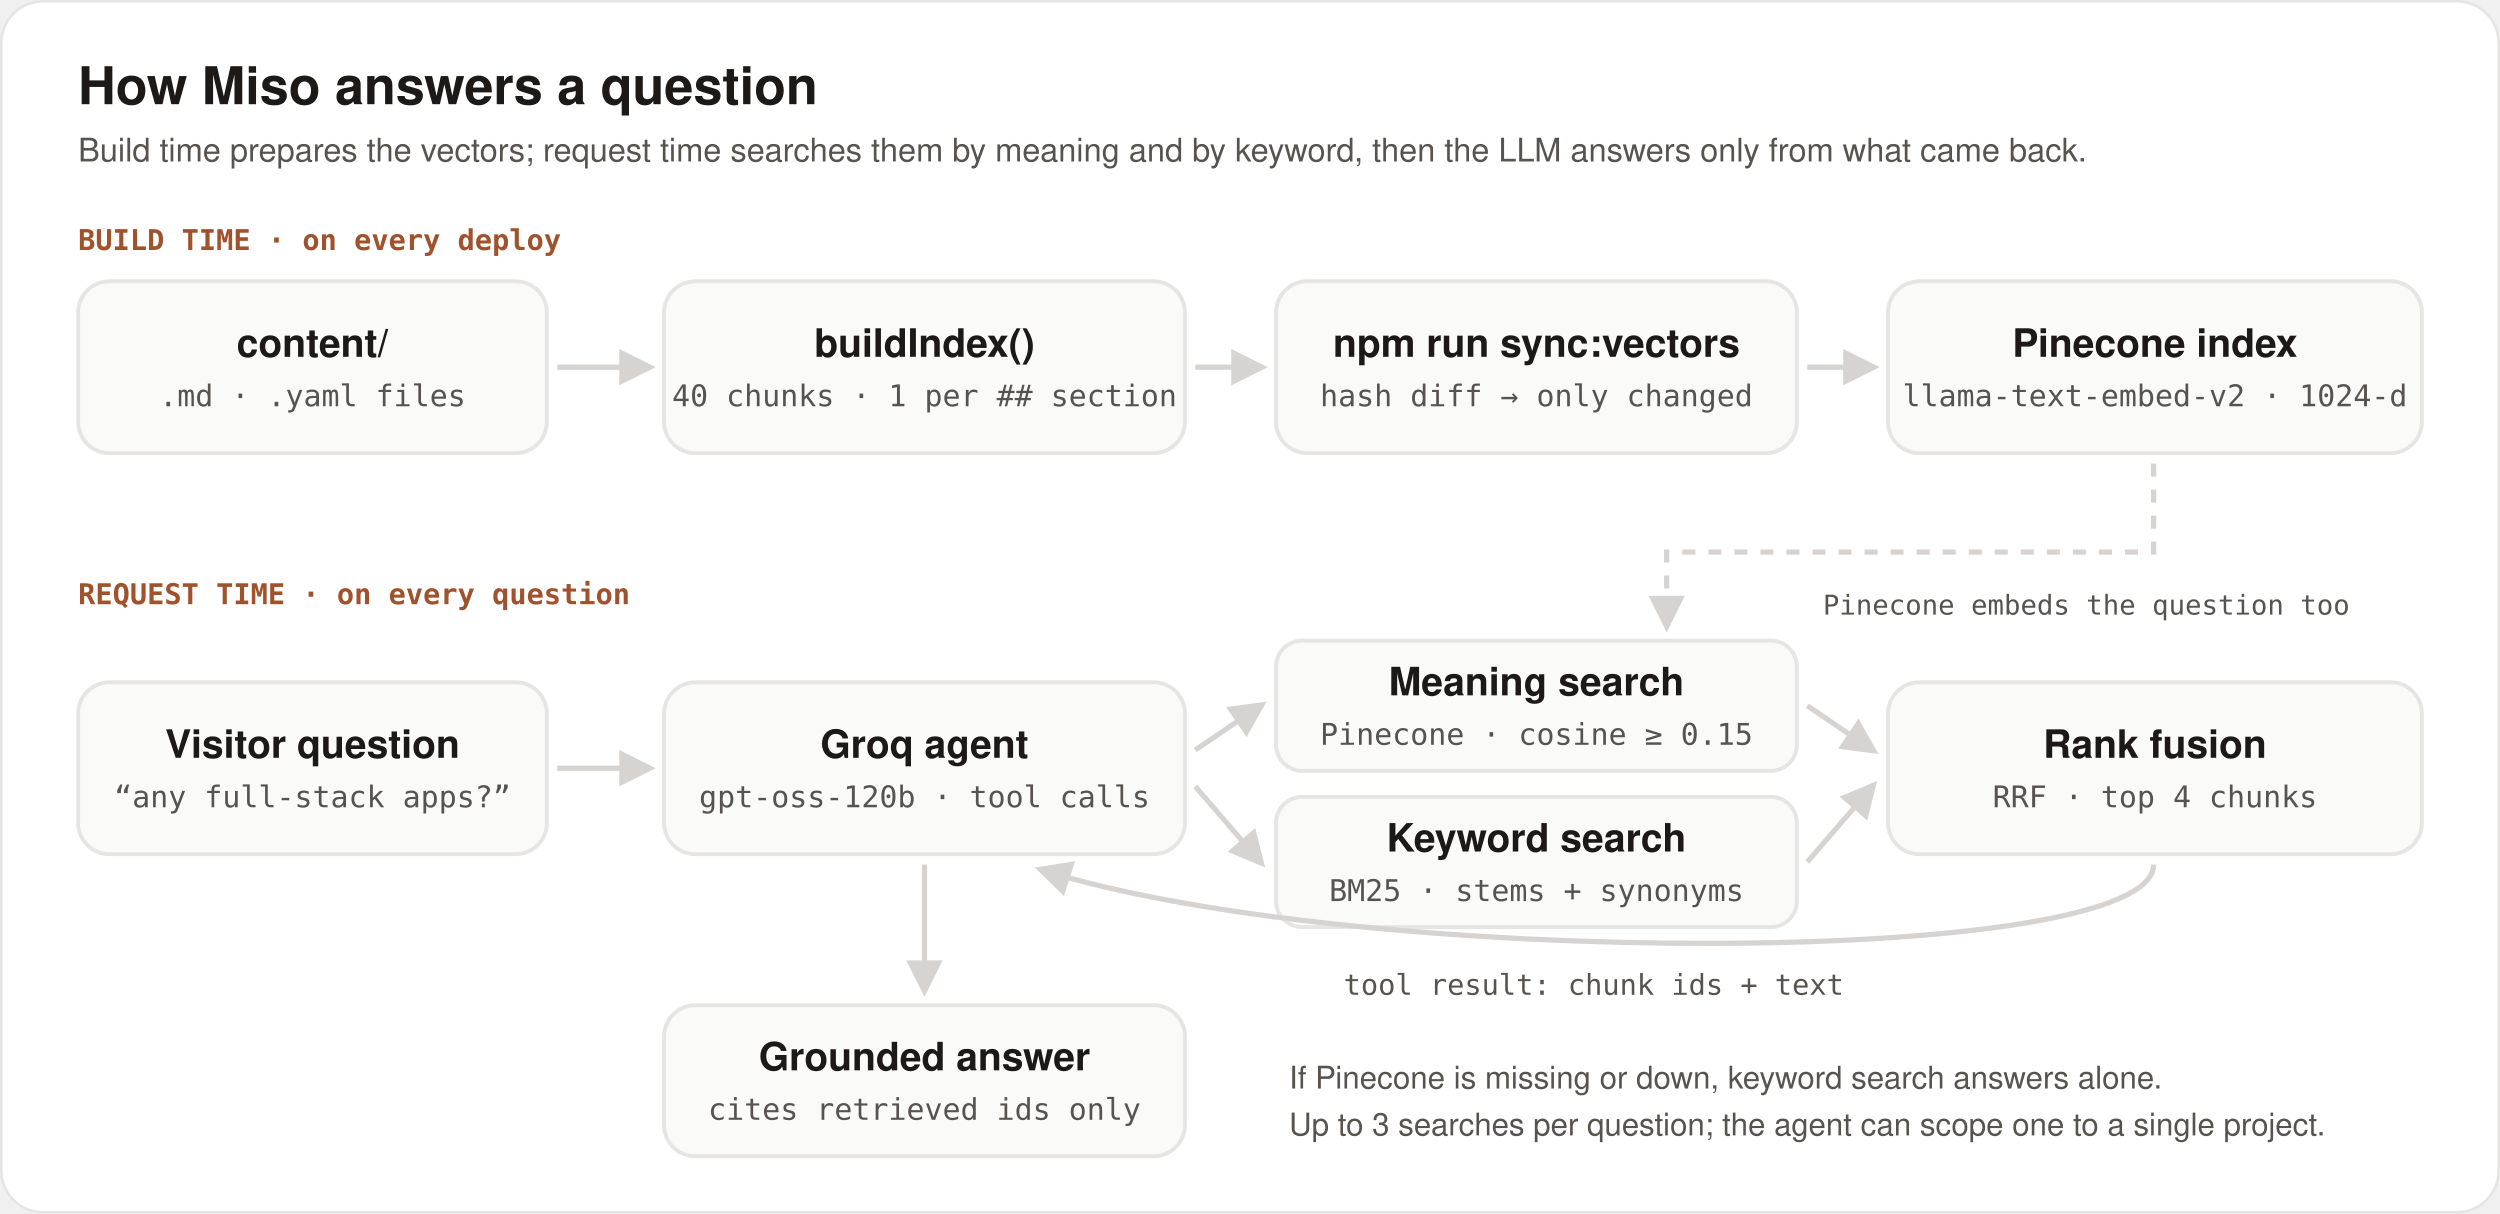
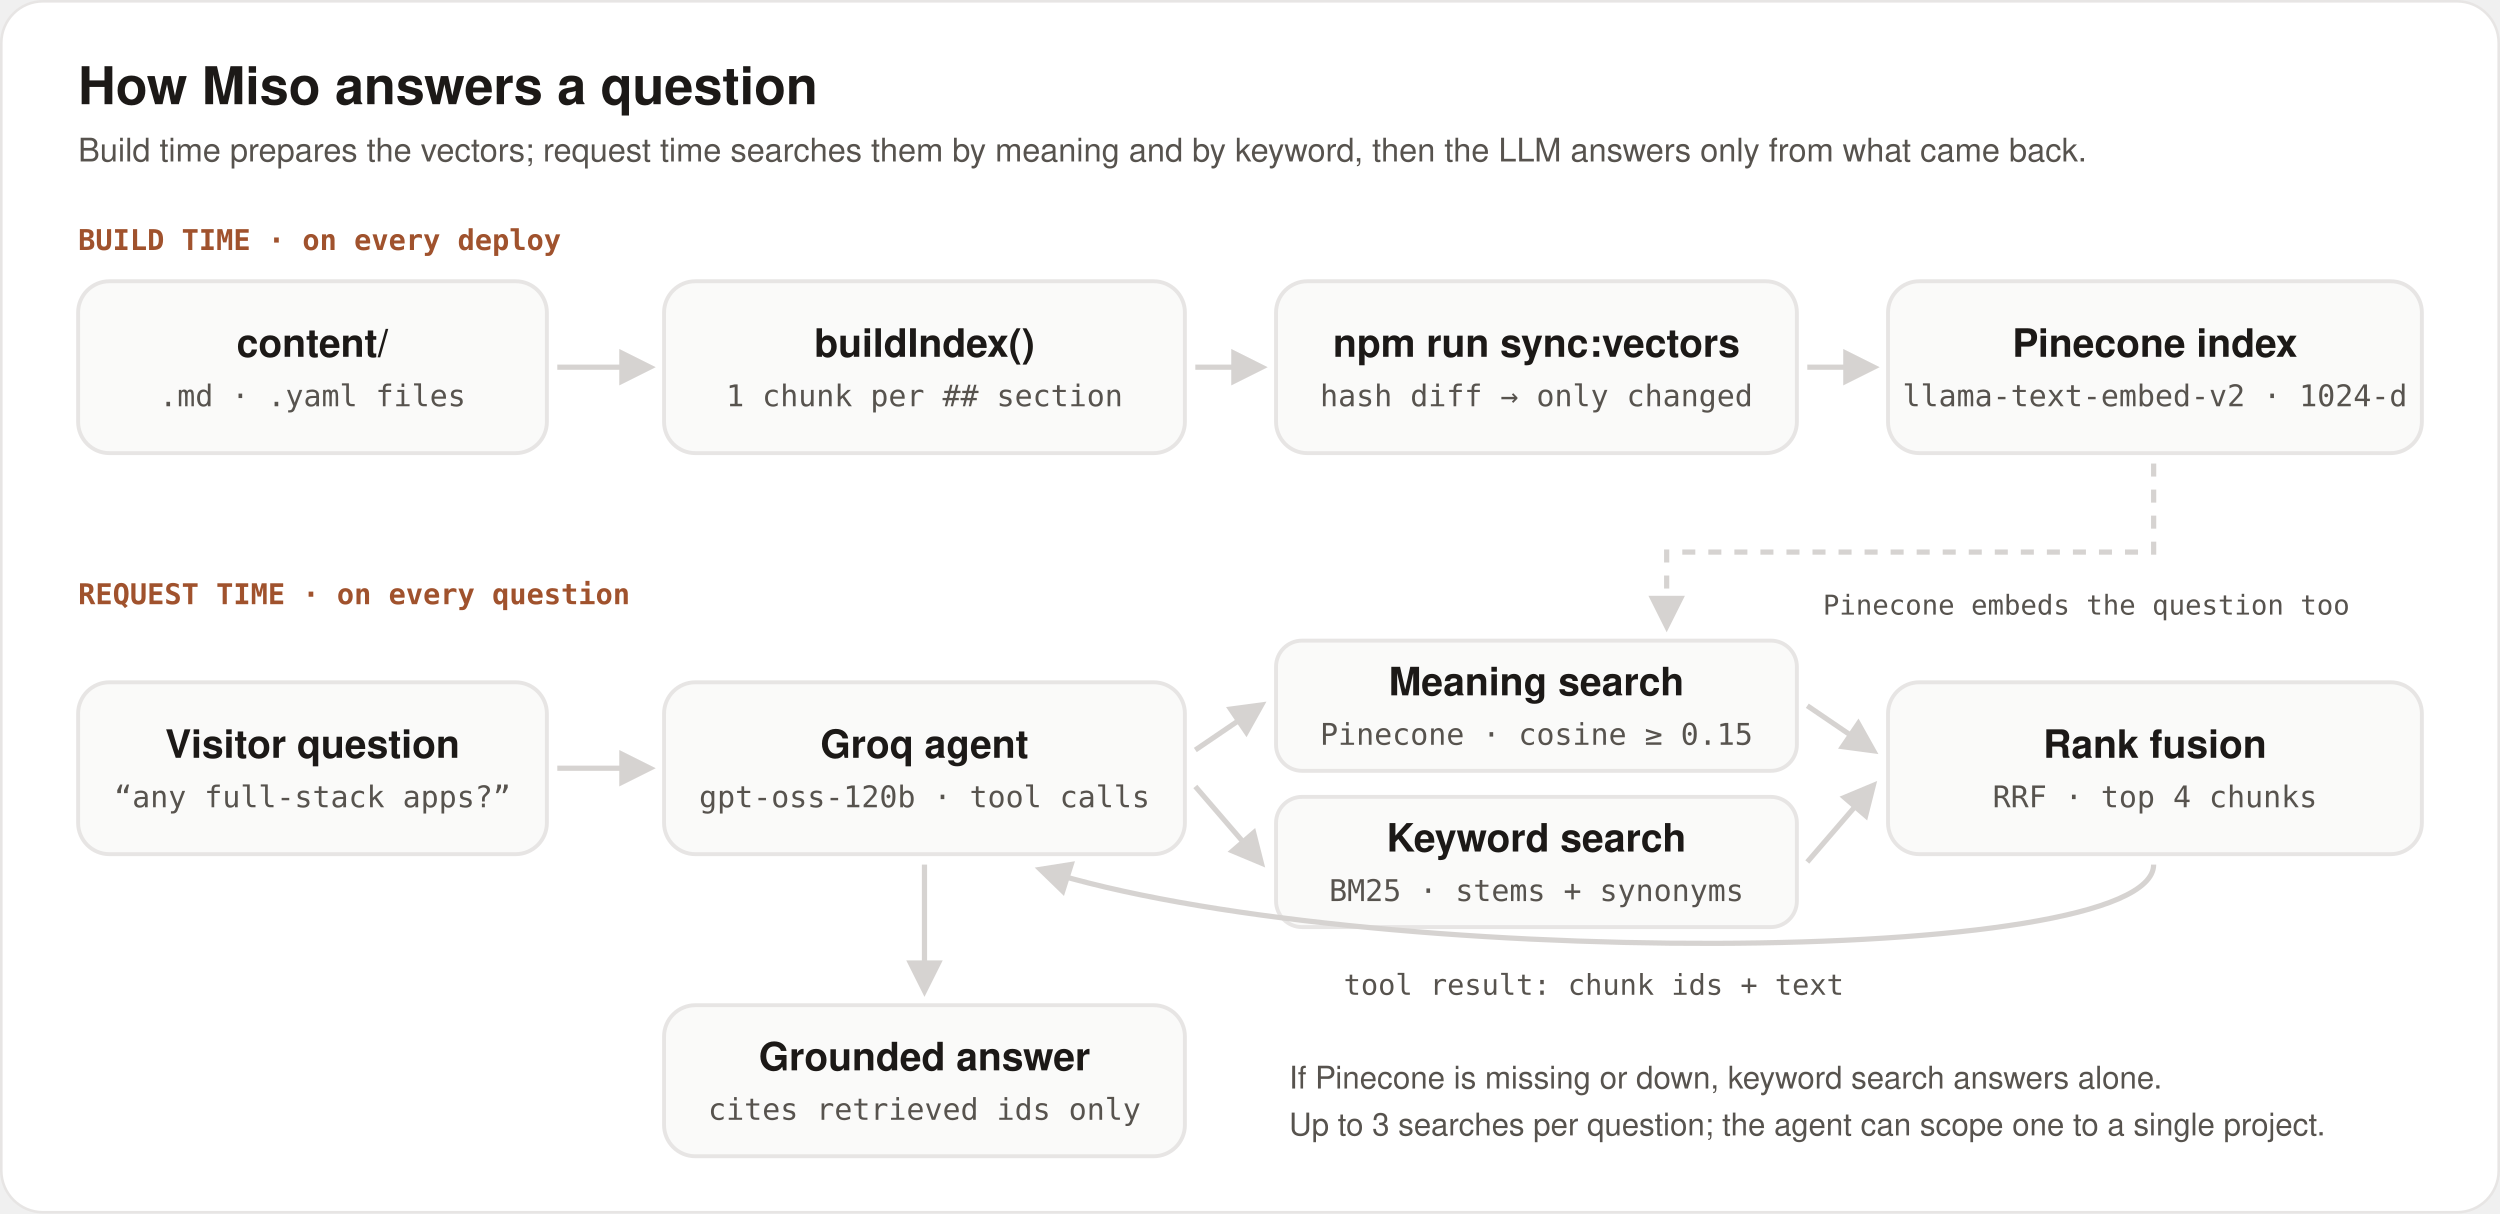
<svg xmlns="http://www.w3.org/2000/svg" width="960" height="466" viewBox="0 0 960 466" role="img" aria-label="Animated diagram of Miso's retrieval pipeline: content is chunked and synced to Pinecone at build time; each question runs meaning and keyword search, fused, then answered by the Groq agent.">
  <rect x="0.5" y="0.5" width="959" height="465" rx="16" fill="#FFFFFF" stroke="#E7E5E4" />
  <defs>
    <marker id="ah" viewBox="0 0 10 10" refX="8" refY="5" markerWidth="7" markerHeight="7" orient="auto-start-reverse">
      <path d="M0,0 L10,5 L0,10 z" fill="#D6D3D1" />
    </marker>
  </defs>
  <text x="30" y="40" font-family="-apple-system, BlinkMacSystemFont, 'Segoe UI', Helvetica, Arial, sans-serif" font-size="20" font-weight="700" fill="#1C1917" text-anchor="start">How Miso answers a question</text>
  <text x="30" y="62" font-family="-apple-system, BlinkMacSystemFont, 'Segoe UI', Helvetica, Arial, sans-serif" font-size="12.5" font-weight="400" fill="#57534E" text-anchor="start">Build time prepares the vectors; request time searches them by meaning and by keyword, then the LLM answers only from what came back.</text>
  <text x="30" y="96" font-family="ui-monospace, SFMono-Regular, Menlo, Consolas, monospace" font-size="11" font-weight="700" fill="#A0522D" text-anchor="start">BUILD TIME · on every deploy</text>
  <text x="30" y="232" font-family="ui-monospace, SFMono-Regular, Menlo, Consolas, monospace" font-size="11" font-weight="700" fill="#A0522D" text-anchor="start">REQUEST TIME · on every question</text>
  <g>
    <rect x="30" y="108" width="180" height="66" rx="12" fill="#FAFAF9" stroke="#E7E5E4" stroke-width="1.5">
      <animate attributeName="stroke" dur="10s" repeatCount="indefinite" keyTimes="0;0.005;0.02;0.13;0.16;1" values="#E7E5E4;#E7E5E4;#E8955A;#E8955A;#E7E5E4;#E7E5E4" />
      <animate attributeName="fill" dur="10s" repeatCount="indefinite" keyTimes="0;0.005;0.02;0.13;0.16;1" values="#FAFAF9;#FAFAF9;#FFF1E8;#FFF1E8;#FAFAF9;#FAFAF9" />
    </rect>
    <text x="120.0" y="137.0" font-family="-apple-system, BlinkMacSystemFont, 'Segoe UI', Helvetica, Arial, sans-serif" font-size="15" font-weight="650" fill="#1C1917" text-anchor="middle">content/</text>
    <text x="120.0" y="156.0" font-family="ui-monospace, SFMono-Regular, Menlo, Consolas, monospace" font-size="11.5" font-weight="400" fill="#57534E" text-anchor="middle">.md · .yaml files</text>
  </g>
  <g>
    <rect x="255" y="108" width="200" height="66" rx="12" fill="#FAFAF9" stroke="#E7E5E4" stroke-width="1.5">
      <animate attributeName="stroke" dur="10s" repeatCount="indefinite" keyTimes="0;0.085;0.1;0.21;0.24;1" values="#E7E5E4;#E7E5E4;#E8955A;#E8955A;#E7E5E4;#E7E5E4" />
      <animate attributeName="fill" dur="10s" repeatCount="indefinite" keyTimes="0;0.085;0.1;0.21;0.24;1" values="#FAFAF9;#FAFAF9;#FFF1E8;#FFF1E8;#FAFAF9;#FAFAF9" />
    </rect>
    <text x="355.0" y="137.0" font-family="-apple-system, BlinkMacSystemFont, 'Segoe UI', Helvetica, Arial, sans-serif" font-size="15" font-weight="650" fill="#1C1917" text-anchor="middle">buildIndex()</text>
-     <text x="355.0" y="156.0" font-family="ui-monospace, SFMono-Regular, Menlo, Consolas, monospace" font-size="11.5" font-weight="400" fill="#57534E" text-anchor="middle">40 chunks · 1 per ## section</text>
+     <text x="355.0" y="156.0" font-family="ui-monospace, SFMono-Regular, Menlo, Consolas, monospace" font-size="11.5" font-weight="400" fill="#57534E" text-anchor="middle">1 chunk per ## section</text>
  </g>
  <g>
    <rect x="490" y="108" width="200" height="66" rx="12" fill="#FAFAF9" stroke="#E7E5E4" stroke-width="1.5">
      <animate attributeName="stroke" dur="10s" repeatCount="indefinite" keyTimes="0;0.165;0.18;0.29;0.32;1" values="#E7E5E4;#E7E5E4;#E8955A;#E8955A;#E7E5E4;#E7E5E4" />
      <animate attributeName="fill" dur="10s" repeatCount="indefinite" keyTimes="0;0.165;0.18;0.29;0.32;1" values="#FAFAF9;#FAFAF9;#FFF1E8;#FFF1E8;#FAFAF9;#FAFAF9" />
    </rect>
    <text x="590.0" y="137.0" font-family="-apple-system, BlinkMacSystemFont, 'Segoe UI', Helvetica, Arial, sans-serif" font-size="15" font-weight="650" fill="#1C1917" text-anchor="middle">npm run sync:vectors</text>
    <text x="590.0" y="156.0" font-family="ui-monospace, SFMono-Regular, Menlo, Consolas, monospace" font-size="11.5" font-weight="400" fill="#57534E" text-anchor="middle">hash diff → only changed</text>
  </g>
  <g>
    <rect x="725" y="108" width="205" height="66" rx="12" fill="#FAFAF9" stroke="#E7E5E4" stroke-width="1.5">
      <animate attributeName="stroke" dur="10s" repeatCount="indefinite" keyTimes="0;0.245;0.26;0.37;0.4;1" values="#E7E5E4;#E7E5E4;#E8955A;#E8955A;#E7E5E4;#E7E5E4" />
      <animate attributeName="fill" dur="10s" repeatCount="indefinite" keyTimes="0;0.245;0.26;0.37;0.4;1" values="#FAFAF9;#FAFAF9;#FFF1E8;#FFF1E8;#FAFAF9;#FAFAF9" />
    </rect>
    <text x="827.5" y="137.0" font-family="-apple-system, BlinkMacSystemFont, 'Segoe UI', Helvetica, Arial, sans-serif" font-size="15" font-weight="650" fill="#1C1917" text-anchor="middle">Pinecone index</text>
    <text x="827.5" y="156.0" font-family="ui-monospace, SFMono-Regular, Menlo, Consolas, monospace" font-size="11.5" font-weight="400" fill="#57534E" text-anchor="middle">llama-text-embed-v2 · 1024-d</text>
  </g>
  <path d="M 214 141 L 249 141" fill="none" stroke="#D6D3D1" stroke-width="2" marker-end="url(#ah)" />
  <circle r="5" fill="#E8955A" opacity="0">
    <animateMotion dur="10s" repeatCount="indefinite" path="M 214 141 L 249 141" keyPoints="0;0;1;1" keyTimes="0;0.06;0.12;1" calcMode="linear" />
    <animate attributeName="opacity" dur="10s" repeatCount="indefinite" keyTimes="0;0.055;0.06;0.12;0.125;1" values="0;0;1;1;0;0" />
  </circle>
  <path d="M 459 141 L 484 141" fill="none" stroke="#D6D3D1" stroke-width="2" marker-end="url(#ah)" />
  <circle r="5" fill="#E8955A" opacity="0">
    <animateMotion dur="10s" repeatCount="indefinite" path="M 459 141 L 484 141" keyPoints="0;0;1;1" keyTimes="0;0.14;0.2;1" calcMode="linear" />
    <animate attributeName="opacity" dur="10s" repeatCount="indefinite" keyTimes="0;0.135;0.14;0.2;0.205;1" values="0;0;1;1;0;0" />
  </circle>
  <path d="M 694 141 L 719 141" fill="none" stroke="#D6D3D1" stroke-width="2" marker-end="url(#ah)" />
  <circle r="5" fill="#E8955A" opacity="0">
    <animateMotion dur="10s" repeatCount="indefinite" path="M 694 141 L 719 141" keyPoints="0;0;1;1" keyTimes="0;0.22;0.28;1" calcMode="linear" />
    <animate attributeName="opacity" dur="10s" repeatCount="indefinite" keyTimes="0;0.215;0.22;0.28;0.285;1" values="0;0;1;1;0;0" />
  </circle>
  <g>
    <rect x="30" y="262" width="180" height="66" rx="12" fill="#FAFAF9" stroke="#E7E5E4" stroke-width="1.5">
      <animate attributeName="stroke" dur="10s" repeatCount="indefinite" keyTimes="0;0.345;0.36;0.43;0.46;1" values="#E7E5E4;#E7E5E4;#E8955A;#E8955A;#E7E5E4;#E7E5E4" />
      <animate attributeName="fill" dur="10s" repeatCount="indefinite" keyTimes="0;0.345;0.36;0.43;0.46;1" values="#FAFAF9;#FAFAF9;#FFF1E8;#FFF1E8;#FAFAF9;#FAFAF9" />
    </rect>
    <text x="120.0" y="291.0" font-family="-apple-system, BlinkMacSystemFont, 'Segoe UI', Helvetica, Arial, sans-serif" font-size="15" font-weight="650" fill="#1C1917" text-anchor="middle">Visitor question</text>
    <text x="120.0" y="310.0" font-family="ui-monospace, SFMono-Regular, Menlo, Consolas, monospace" font-size="11.5" font-weight="400" fill="#57534E" text-anchor="middle">“any full-stack apps?”</text>
  </g>
  <g>
    <rect x="255" y="262" width="200" height="66" rx="12" fill="#FAFAF9" stroke="#E7E5E4" stroke-width="1.5">
      <animate attributeName="stroke" dur="10s" repeatCount="indefinite" keyTimes="0;0.405;0.42;0.5;0.53;1" values="#E7E5E4;#E7E5E4;#E8955A;#E8955A;#E7E5E4;#E7E5E4" />
      <animate attributeName="fill" dur="10s" repeatCount="indefinite" keyTimes="0;0.405;0.42;0.5;0.53;1" values="#FAFAF9;#FAFAF9;#FFF1E8;#FFF1E8;#FAFAF9;#FAFAF9" />
    </rect>
    <text x="355.0" y="291.0" font-family="-apple-system, BlinkMacSystemFont, 'Segoe UI', Helvetica, Arial, sans-serif" font-size="15" font-weight="650" fill="#1C1917" text-anchor="middle">Groq agent</text>
    <text x="355.0" y="310.0" font-family="ui-monospace, SFMono-Regular, Menlo, Consolas, monospace" font-size="11.5" font-weight="400" fill="#57534E" text-anchor="middle">gpt-oss-120b · tool calls</text>
  </g>
  <g>
    <rect x="490" y="246" width="200" height="50" rx="10" fill="#FAFAF9" stroke="#E7E5E4" stroke-width="1.5">
      <animate attributeName="stroke" dur="10s" repeatCount="indefinite" keyTimes="0;0.485;0.5;0.59;0.62;1" values="#E7E5E4;#E7E5E4;#E8955A;#E8955A;#E7E5E4;#E7E5E4" />
      <animate attributeName="fill" dur="10s" repeatCount="indefinite" keyTimes="0;0.485;0.5;0.59;0.62;1" values="#FAFAF9;#FAFAF9;#FFF1E8;#FFF1E8;#FAFAF9;#FAFAF9" />
    </rect>
    <text x="590.0" y="267.0" font-family="-apple-system, BlinkMacSystemFont, 'Segoe UI', Helvetica, Arial, sans-serif" font-size="15" font-weight="650" fill="#1C1917" text-anchor="middle">Meaning search</text>
    <text x="590.0" y="286.0" font-family="ui-monospace, SFMono-Regular, Menlo, Consolas, monospace" font-size="11.5" font-weight="400" fill="#57534E" text-anchor="middle">Pinecone · cosine ≥ 0.15</text>
  </g>
  <g>
    <rect x="490" y="306" width="200" height="50" rx="10" fill="#FAFAF9" stroke="#E7E5E4" stroke-width="1.5">
      <animate attributeName="stroke" dur="10s" repeatCount="indefinite" keyTimes="0;0.485;0.5;0.59;0.62;1" values="#E7E5E4;#E7E5E4;#E8955A;#E8955A;#E7E5E4;#E7E5E4" />
      <animate attributeName="fill" dur="10s" repeatCount="indefinite" keyTimes="0;0.485;0.5;0.59;0.62;1" values="#FAFAF9;#FAFAF9;#FFF1E8;#FFF1E8;#FAFAF9;#FAFAF9" />
    </rect>
    <text x="590.0" y="327.0" font-family="-apple-system, BlinkMacSystemFont, 'Segoe UI', Helvetica, Arial, sans-serif" font-size="15" font-weight="650" fill="#1C1917" text-anchor="middle">Keyword search</text>
    <text x="590.0" y="346.0" font-family="ui-monospace, SFMono-Regular, Menlo, Consolas, monospace" font-size="11.5" font-weight="400" fill="#57534E" text-anchor="middle">BM25 · stems + synonyms</text>
  </g>
  <g>
    <rect x="725" y="262" width="205" height="66" rx="12" fill="#FAFAF9" stroke="#E7E5E4" stroke-width="1.5">
      <animate attributeName="stroke" dur="10s" repeatCount="indefinite" keyTimes="0;0.575;0.59;0.67;0.7;1" values="#E7E5E4;#E7E5E4;#E8955A;#E8955A;#E7E5E4;#E7E5E4" />
      <animate attributeName="fill" dur="10s" repeatCount="indefinite" keyTimes="0;0.575;0.59;0.67;0.7;1" values="#FAFAF9;#FAFAF9;#FFF1E8;#FFF1E8;#FAFAF9;#FAFAF9" />
    </rect>
    <text x="827.5" y="291.0" font-family="-apple-system, BlinkMacSystemFont, 'Segoe UI', Helvetica, Arial, sans-serif" font-size="15" font-weight="650" fill="#1C1917" text-anchor="middle">Rank fusion</text>
    <text x="827.5" y="310.0" font-family="ui-monospace, SFMono-Regular, Menlo, Consolas, monospace" font-size="11.5" font-weight="400" fill="#57534E" text-anchor="middle">RRF · top 4 chunks</text>
  </g>
  <g>
    <rect x="255" y="386" width="200" height="58" rx="12" fill="#FAFAF9" stroke="#E7E5E4" stroke-width="1.5">
      <animate attributeName="stroke" dur="10s" repeatCount="indefinite" keyTimes="0;0.755;0.77;0.96;0.99;1" values="#E7E5E4;#E7E5E4;#E8955A;#E8955A;#E7E5E4;#E7E5E4" />
      <animate attributeName="fill" dur="10s" repeatCount="indefinite" keyTimes="0;0.755;0.77;0.96;0.99;1" values="#FAFAF9;#FAFAF9;#FFF1E8;#FFF1E8;#FAFAF9;#FAFAF9" />
    </rect>
    <text x="355.0" y="411.0" font-family="-apple-system, BlinkMacSystemFont, 'Segoe UI', Helvetica, Arial, sans-serif" font-size="15" font-weight="650" fill="#1C1917" text-anchor="middle">Grounded answer</text>
    <text x="355.0" y="430.0" font-family="ui-monospace, SFMono-Regular, Menlo, Consolas, monospace" font-size="11.5" font-weight="400" fill="#57534E" text-anchor="middle">cites retrieved ids only</text>
  </g>
  <path d="M 214 295 L 249 295" fill="none" stroke="#D6D3D1" stroke-width="2" marker-end="url(#ah)" />
  <circle r="5" fill="#E8955A" opacity="0">
    <animateMotion dur="10s" repeatCount="indefinite" path="M 214 295 L 249 295" keyPoints="0;0;1;1" keyTimes="0;0.38;0.44;1" calcMode="linear" />
    <animate attributeName="opacity" dur="10s" repeatCount="indefinite" keyTimes="0;0.375;0.38;0.44;0.445;1" values="0;0;1;1;0;0" />
  </circle>
  <path d="M 459 288 L 484 271" fill="none" stroke="#D6D3D1" stroke-width="2" marker-end="url(#ah)" />
  <circle r="5" fill="#E8955A" opacity="0">
    <animateMotion dur="10s" repeatCount="indefinite" path="M 459 288 L 484 271" keyPoints="0;0;1;1" keyTimes="0;0.49;0.54;1" calcMode="linear" />
    <animate attributeName="opacity" dur="10s" repeatCount="indefinite" keyTimes="0;0.485;0.49;0.54;0.545;1" values="0;0;1;1;0;0" />
  </circle>
  <path d="M 459 302 L 484 331" fill="none" stroke="#D6D3D1" stroke-width="2" marker-end="url(#ah)" />
  <circle r="5" fill="#E8955A" opacity="0">
    <animateMotion dur="10s" repeatCount="indefinite" path="M 459 302 L 484 331" keyPoints="0;0;1;1" keyTimes="0;0.49;0.54;1" calcMode="linear" />
    <animate attributeName="opacity" dur="10s" repeatCount="indefinite" keyTimes="0;0.485;0.49;0.54;0.545;1" values="0;0;1;1;0;0" />
  </circle>
  <path d="M 694 271 L 719 288" fill="none" stroke="#D6D3D1" stroke-width="2" marker-end="url(#ah)" />
  <circle r="5" fill="#E8955A" opacity="0">
    <animateMotion dur="10s" repeatCount="indefinite" path="M 694 271 L 719 288" keyPoints="0;0;1;1" keyTimes="0;0.58;0.63;1" calcMode="linear" />
    <animate attributeName="opacity" dur="10s" repeatCount="indefinite" keyTimes="0;0.575;0.58;0.63;0.635;1" values="0;0;1;1;0;0" />
  </circle>
  <path d="M 694 331 L 719 302" fill="none" stroke="#D6D3D1" stroke-width="2" marker-end="url(#ah)" />
  <circle r="5" fill="#E8955A" opacity="0">
    <animateMotion dur="10s" repeatCount="indefinite" path="M 694 331 L 719 302" keyPoints="0;0;1;1" keyTimes="0;0.58;0.63;1" calcMode="linear" />
    <animate attributeName="opacity" dur="10s" repeatCount="indefinite" keyTimes="0;0.575;0.58;0.63;0.635;1" values="0;0;1;1;0;0" />
  </circle>
  <path d="M 827 332 C 827 372, 520 372, 400 334" fill="none" stroke="#D6D3D1" stroke-width="2" marker-end="url(#ah)" />
  <circle r="5" fill="#E8955A" opacity="0">
    <animateMotion dur="10s" repeatCount="indefinite" path="M 827 332 C 827 372, 520 372, 400 334" keyPoints="0;0;1;1" keyTimes="0;0.66;0.75;1" calcMode="linear" />
    <animate attributeName="opacity" dur="10s" repeatCount="indefinite" keyTimes="0;0.655;0.66;0.75;0.755;1" values="0;0;1;1;0;0" />
  </circle>
  <path d="M 355 332 L 355 380" fill="none" stroke="#D6D3D1" stroke-width="2" marker-end="url(#ah)" />
  <circle r="5" fill="#E8955A" opacity="0">
    <animateMotion dur="10s" repeatCount="indefinite" path="M 355 332 L 355 380" keyPoints="0;0;1;1" keyTimes="0;0.75;0.79;1" calcMode="linear" />
    <animate attributeName="opacity" dur="10s" repeatCount="indefinite" keyTimes="0;0.745;0.75;0.79;0.795;1" values="0;0;1;1;0;0" />
  </circle>
  <path d="M 827 178 L 827 212 L 640 212 L 640 240" fill="none" stroke="#D6D3D1" stroke-width="2" stroke-dasharray="5 5" marker-end="url(#ah)" />
  <circle r="4" fill="#F4A460" opacity="0">
    <animateMotion dur="10s" repeatCount="indefinite" path="M 827 178 L 827 212 L 640 212 L 640 240" keyPoints="0;0;1;1" keyTimes="0;0.5;0.56;1" calcMode="linear" />
    <animate attributeName="opacity" dur="10s" repeatCount="indefinite" keyTimes="0;0.495;0.5;0.56;0.565;1" values="0;0;1;1;0;0" />
  </circle>
  <text x="700" y="236" font-family="ui-monospace, SFMono-Regular, Menlo, Consolas, monospace" font-size="10.5" font-weight="400" fill="#57534E" text-anchor="start">Pinecone embeds the question too</text>
  <text x="612" y="362" font-family="ui-monospace, SFMono-Regular, Menlo, Consolas, monospace" font-size="11" font-weight="400" fill="#57534E" text-anchor="middle" dy="20">tool result: chunk ids + text</text>
  <text x="495" y="418" font-family="-apple-system, BlinkMacSystemFont, 'Segoe UI', Helvetica, Arial, sans-serif" font-size="12" font-weight="400" fill="#57534E" text-anchor="start">If Pinecone is missing or down, keyword search answers alone.</text>
  <text x="495" y="436" font-family="-apple-system, BlinkMacSystemFont, 'Segoe UI', Helvetica, Arial, sans-serif" font-size="12" font-weight="400" fill="#57534E" text-anchor="start">Up to 3 searches per question; the agent can scope one to a single project.</text>
</svg>
